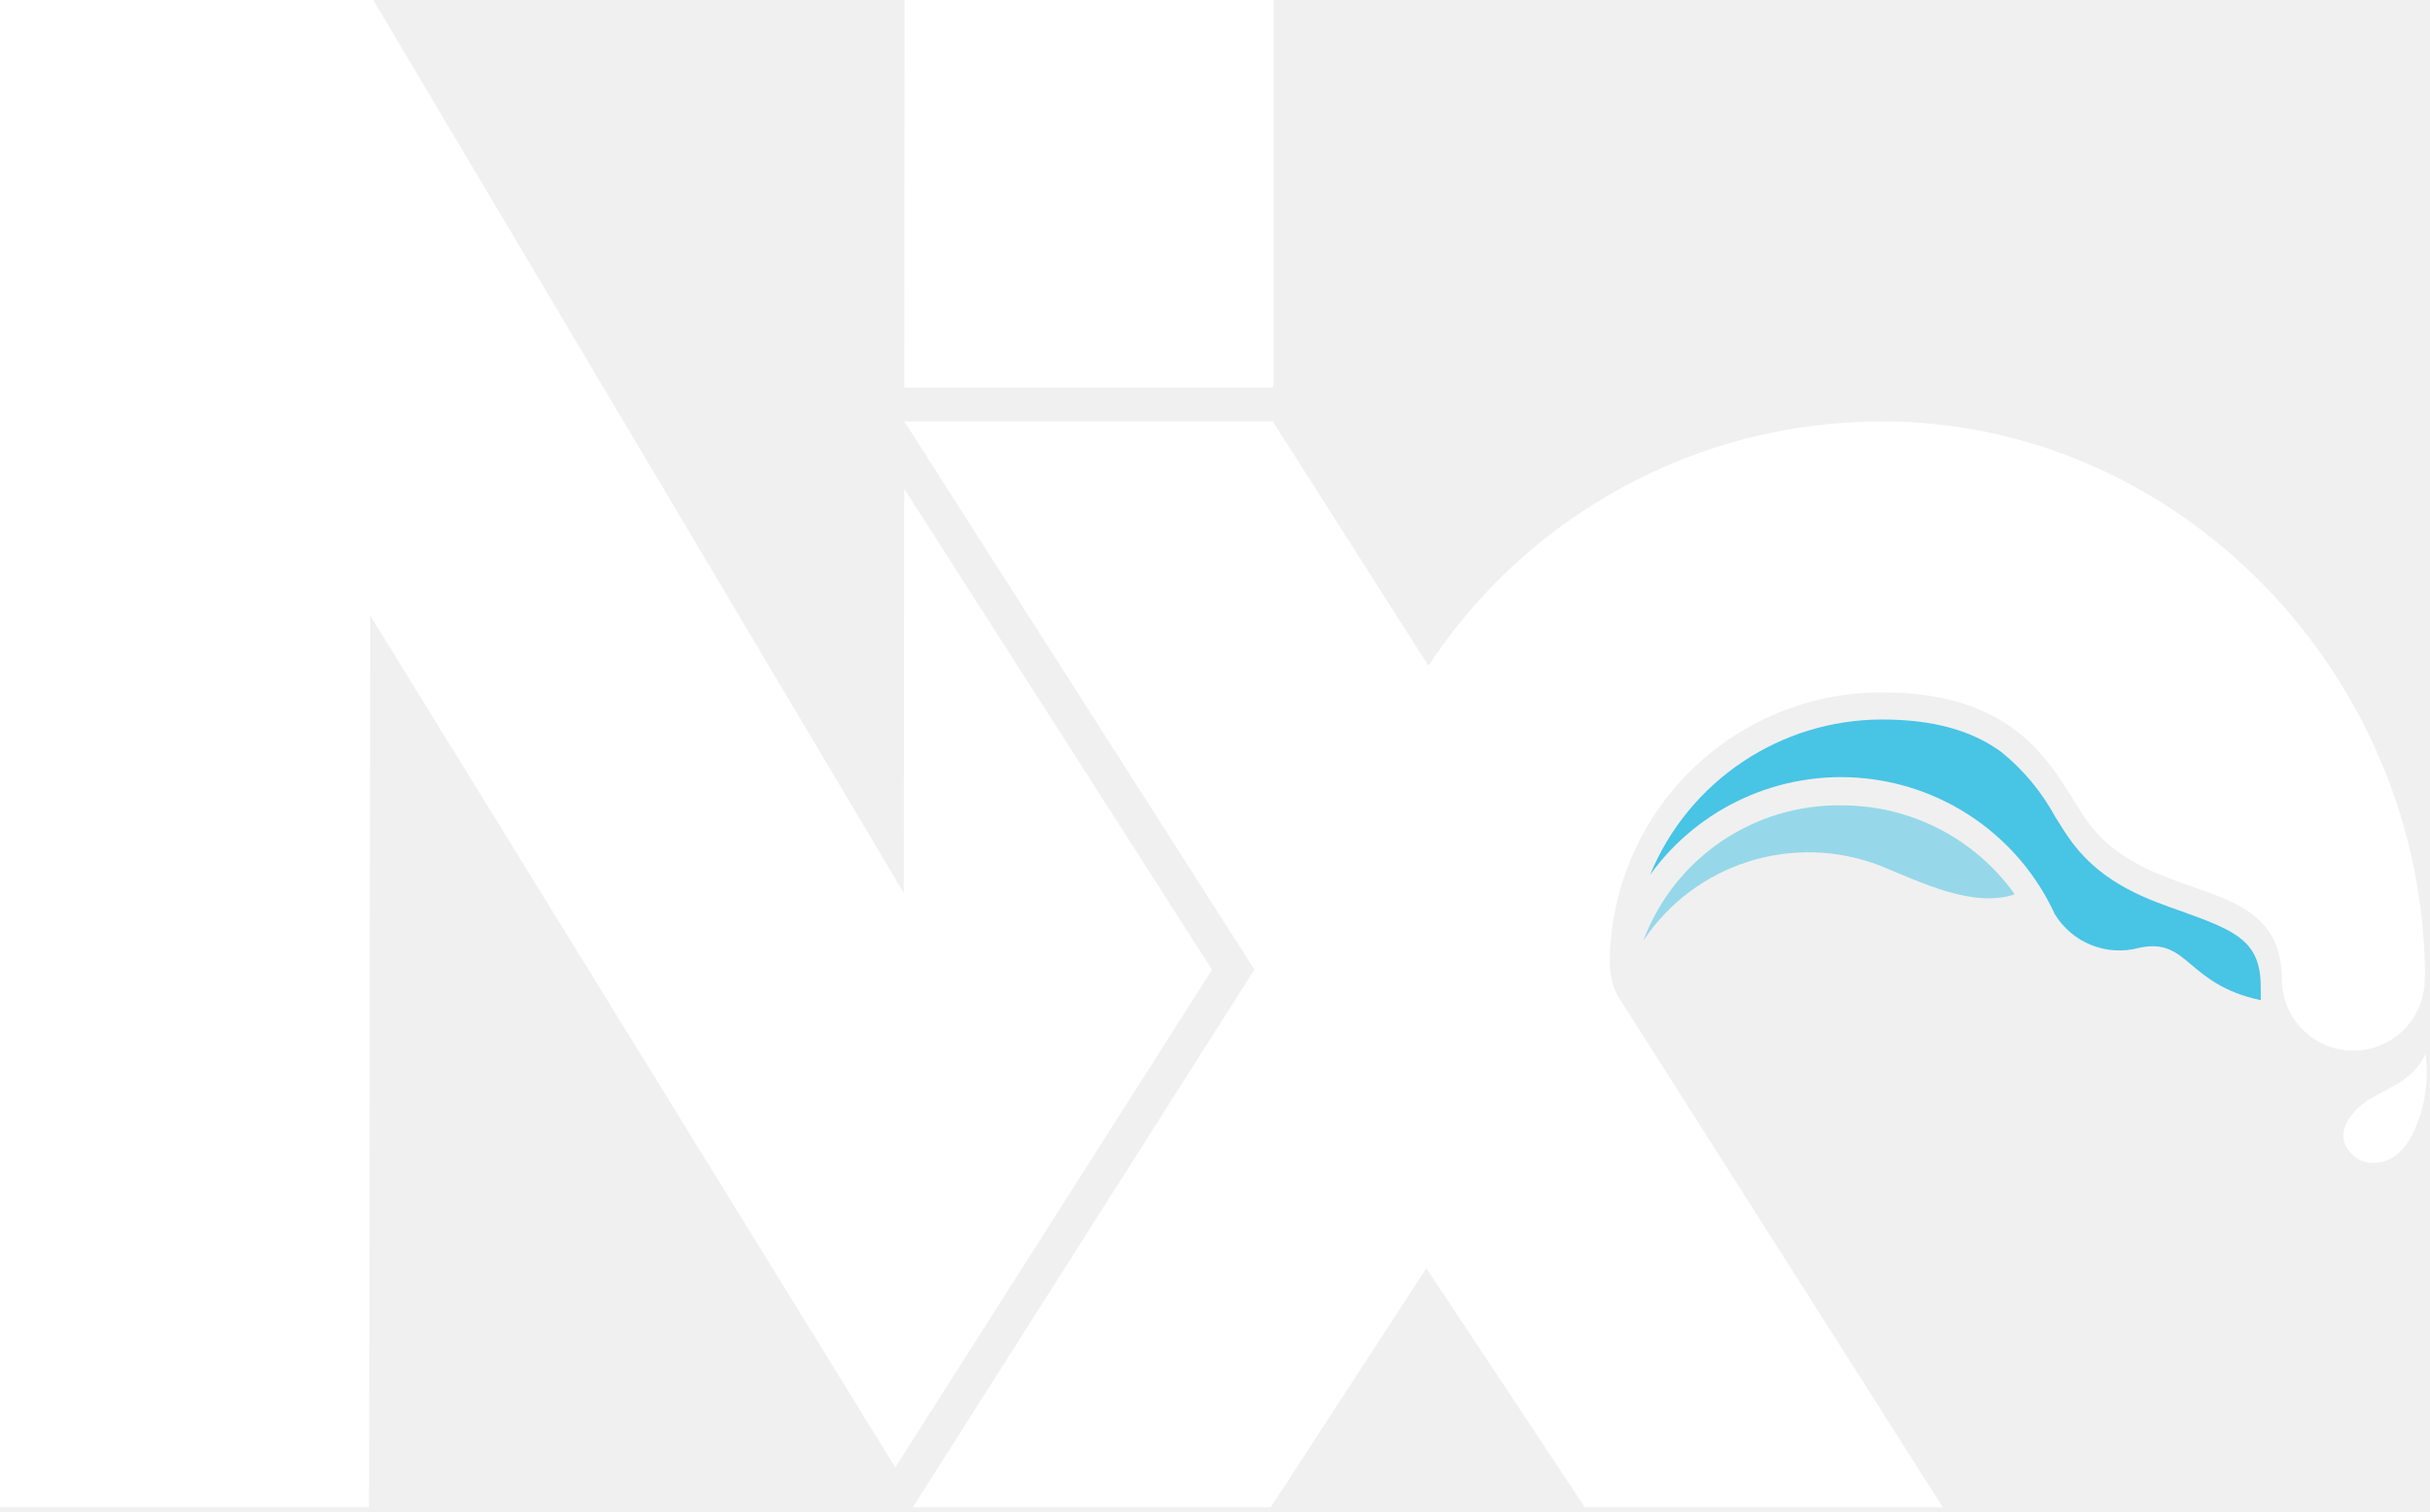
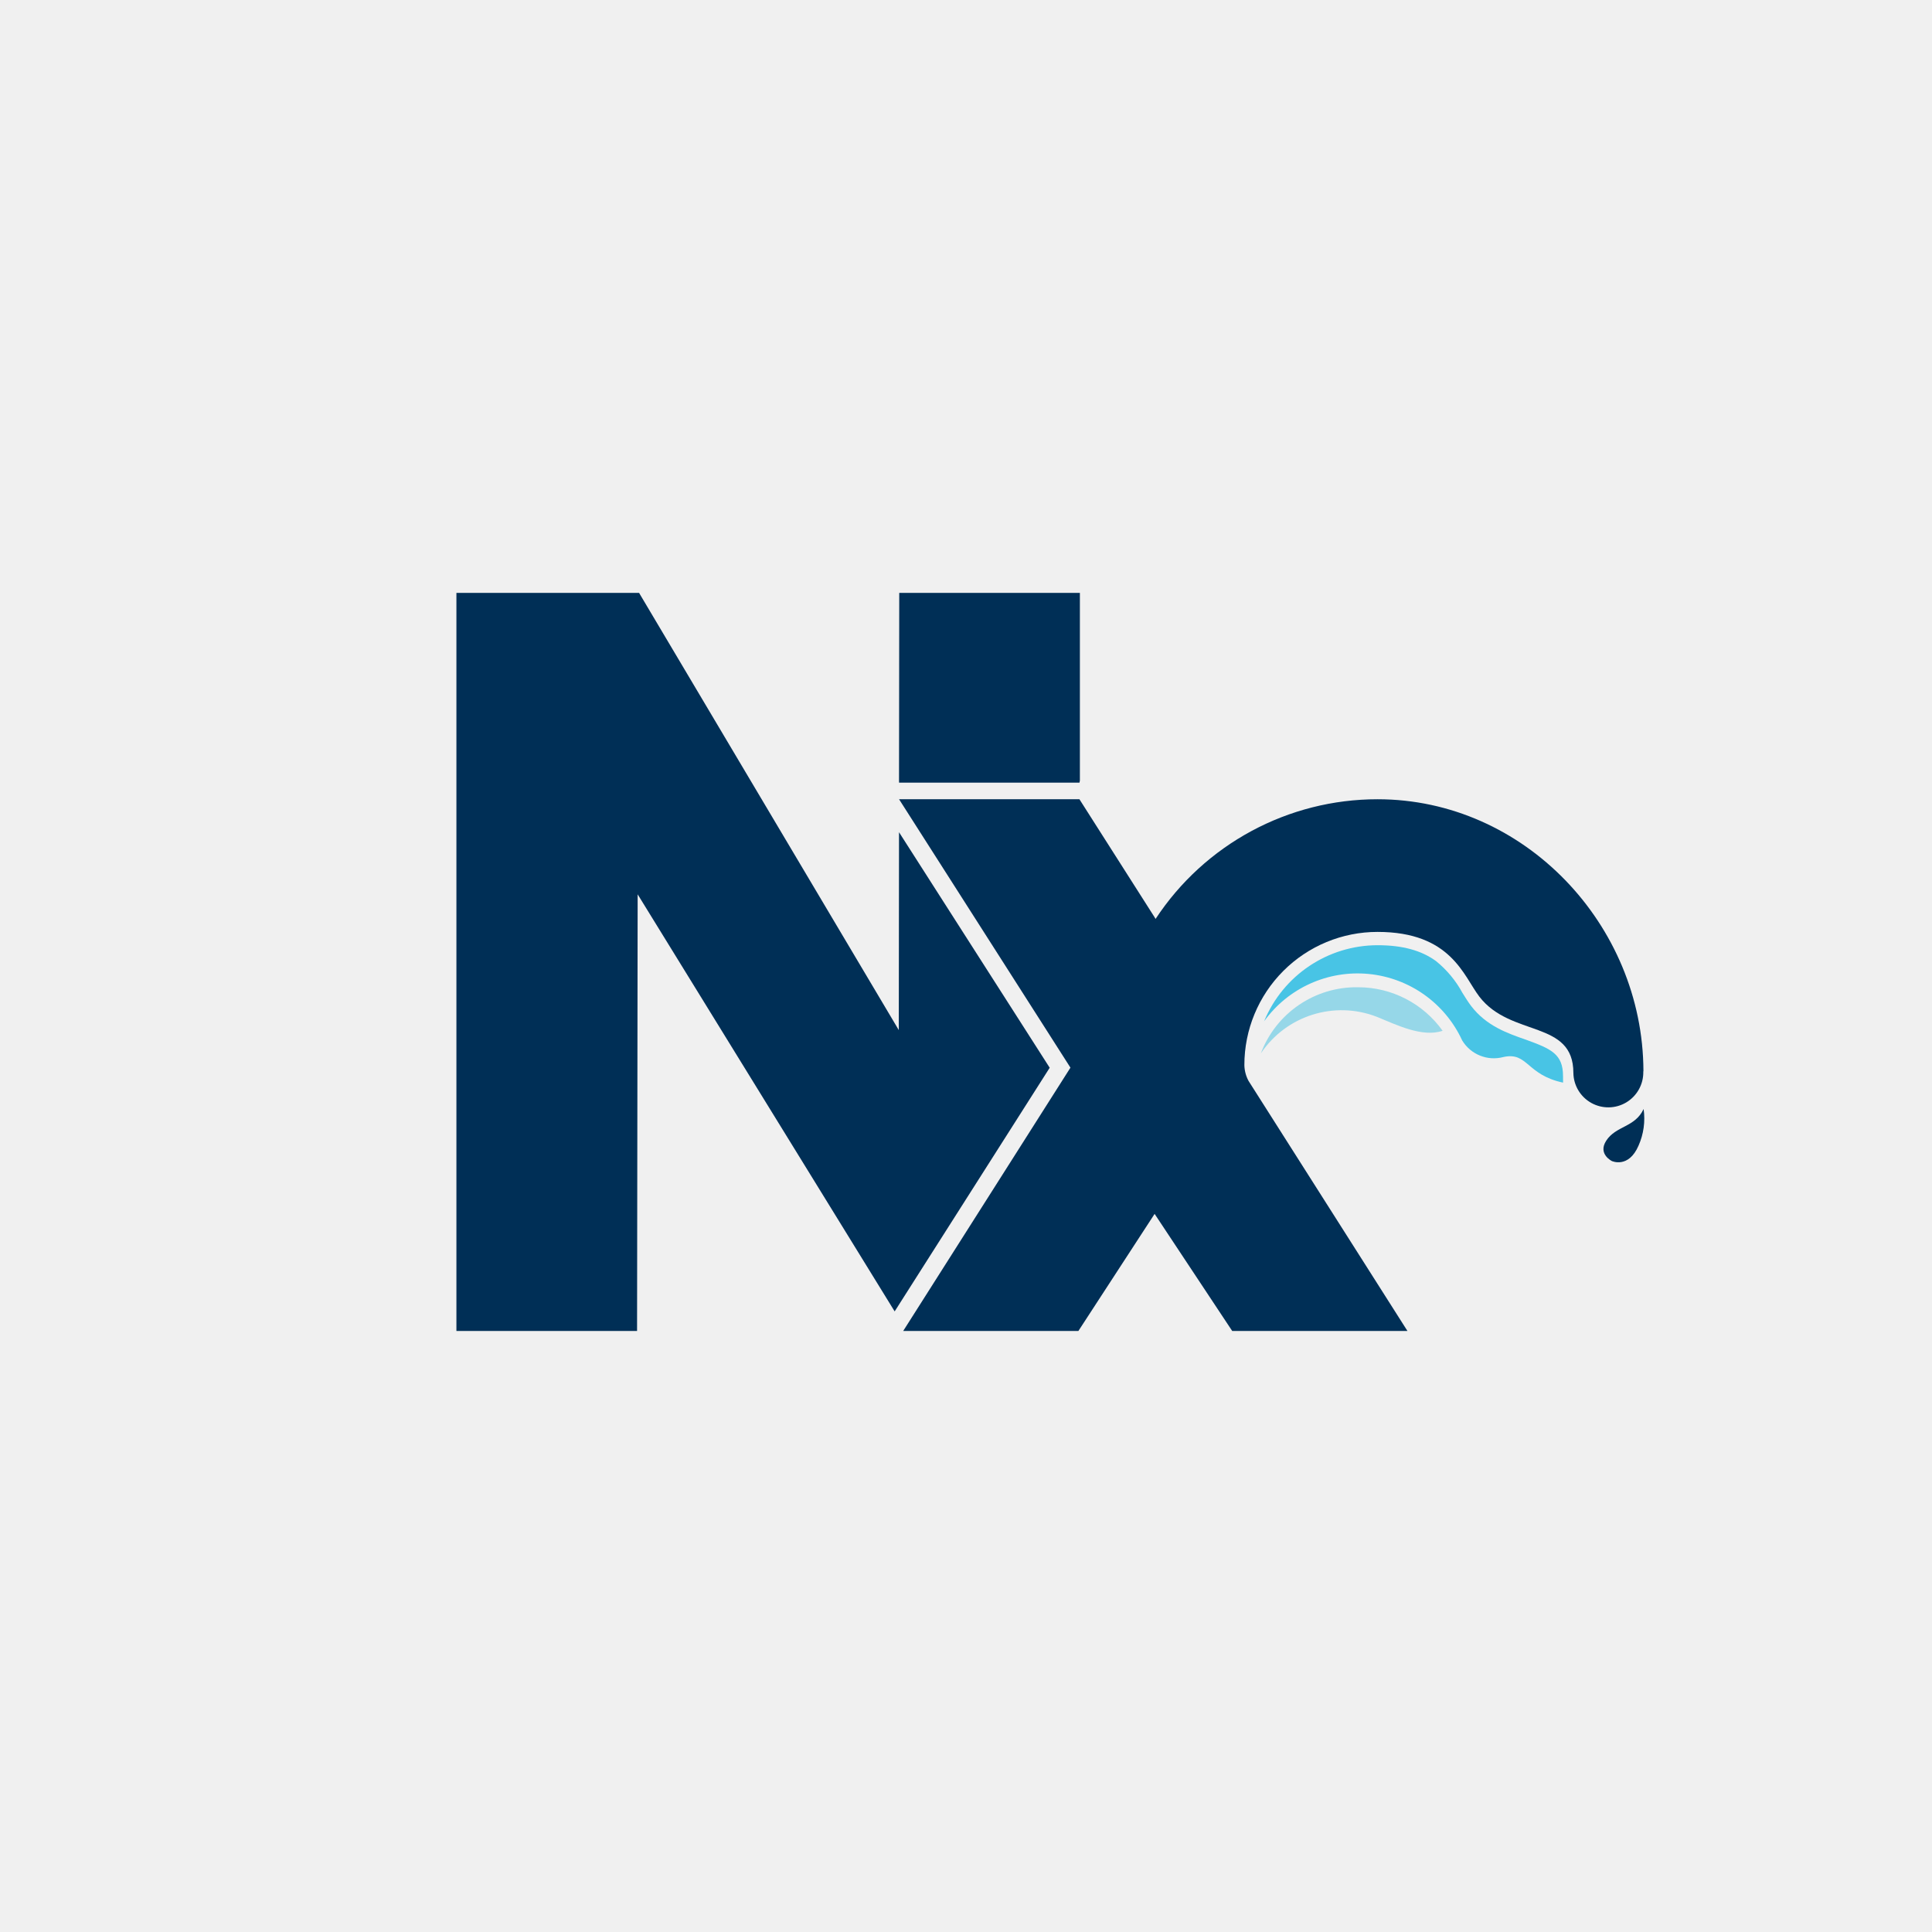
- <svg xmlns="http://www.w3.org/2000/svg" width="262px" height="163px" viewBox="0 0 262 163" version="1.1">
-   <g id="Styles-&amp;-Quick-Wins" stroke="none" stroke-width="1" fill="none" fill-rule="evenodd">
-     <g id="Nx---Quick-Wins" transform="translate(-476, -1284)" fill-rule="nonzero">
-       <g id="Logos" transform="translate(-11, 782)">
-         <g id="Nx_Flat_White" transform="translate(487, 502)">
-           <polygon id="Path" fill="#FFFFFF" points="130.68 104.59 97.49 52.71 97.44 96.3 40.24 0 0 0 0 162.57 39.79 162.57 39.92 66.39 96.53 158.26" />
-           <polygon id="Path" fill="#FFFFFF" points="97.5 41.79 137.24 41.79 137.33 41.33 137.33 0 97.54 0 97.49 41.33" />
-           <path d="M198.66,86.86 C189.14,86.68 180.539,92.516 177.19,101.43 C182.765,93.093 193.38,89.743 202.73,93.37 C207.05,95.13 212.73,97.97 217.23,96.45 C212.95,90.444 206.035,86.873 198.66,86.86 L198.66,86.86 Z" id="Path" fill="#96D8E9" />
-           <path d="M243.75,106.42 C243.75,101.55 241.1,100.42 235.6,98.42 C231.52,97 226.89,95.4 223.52,91 C222.86,90.13 222.25,89.15 221.6,88.11 C220.144,85.416 218.169,83.037 215.79,81.11 C212.58,78.75 208.37,77.6 202.91,77.6 C191.954,77.608 182.084,84.221 177.91,94.35 C183.187,87.028 191.957,83.061 200.94,83.931 C209.924,84.802 217.768,90.381 221.54,98.58 C223.425,101.69 227.141,103.175 230.65,102.22 C236.02,101.07 235.65,106.15 243.76,107.87 L243.75,106.42 Z" id="Path" fill="#48C4E5" />
-           <path d="M261.46,105.38 L261.46,105.27 C261.34,73.03 235.17,45.45 202.91,45.45 C183.207,45.436 164.822,55.345 154,71.81 L153.79,71.45 L137.23,45.45 L97.5,45.45 L135.25,104.57 L98.41,162.57 L137,162.57 L153.79,136.78 L170.88,162.57 L209.48,162.57 L174.48,107.49 C173.899,106.417 173.584,105.22 173.56,104 C173.557,96.22 176.647,88.759 182.148,83.258 C187.649,77.757 195.11,74.667 202.89,74.67 C219.11,74.67 221.82,84.37 225.32,88.93 C232.23,97.93 246.03,93.99 246.03,105.73 L246.03,105.73 C246.071,108.481 247.577,111.001 249.98,112.341 C252.383,113.681 255.318,113.637 257.68,112.226 C260.041,110.815 261.471,108.251 261.43,105.5 L261.43,105.5 L261.43,105.38 L261.46,105.38 Z" id="Path" fill="#FFFFFF" />
-           <path d="M261.5,113.68 C261.892,116.422 261.504,119.219 260.38,121.75 C258.18,126.84 254.51,125.14 254.51,125.14 C254.51,125.14 251.35,123.6 253.27,120.65 C255.4,117.36 259.61,117.74 261.5,113.68 Z" id="Path" fill="#FFFFFF" />
-         </g>
-       </g>
-     </g>
-   </g>
+ <svg xmlns="http://www.w3.org/2000/svg" width="1000" height="1000" viewBox="0 0 1000 1000" fill="none">
+   <path d="M543.321 552.663L465.329 430.752L465.212 533.183L330.799 306.89H236.24V688.908H329.742L330.047 462.898L463.073 678.78L543.321 552.663V552.663Z" fill="#002F56" />
+   <path d="M465.353 405.091H558.736L558.948 404.01V306.89H465.447L465.329 404.01L465.353 405.091V405.091Z" fill="#002F56" />
+   <path d="M703.065 511C680.694 510.576 660.482 524.292 652.613 545.237C665.713 525.647 690.657 517.775 712.629 526.297C722.78 530.433 736.128 537.107 746.702 533.535C736.645 519.421 720.395 511.029 703.065 511V511Z" fill="#96D7E8" />
+   <path d="M809.021 556.963C809.021 545.52 802.794 542.864 789.87 538.165C780.282 534.828 769.402 531.068 761.483 520.728C759.932 518.684 758.499 516.381 756.971 513.937C753.55 507.608 748.91 502.017 743.319 497.488C735.776 491.943 725.883 489.24 713.052 489.24C687.308 489.258 664.114 504.798 654.306 528.601C666.706 511.394 687.314 502.072 708.423 504.118C729.533 506.165 747.966 519.273 756.83 538.541C761.259 545.848 769.993 549.338 778.238 547.094C790.857 544.392 789.987 556.329 809.045 560.371L809.021 556.963Z" fill="#48C4E5" />
+   <path d="M850.637 554.519V554.261C850.355 478.501 788.859 413.691 713.052 413.691C666.753 413.659 623.55 436.944 598.12 475.634L597.627 474.788L558.713 413.691H465.353L554.06 552.616L467.491 688.908H558.172L597.627 628.305L637.786 688.908H728.491L646.246 559.477C644.88 556.956 644.139 554.143 644.084 551.276C644.077 532.995 651.337 515.461 664.263 502.534C677.19 489.608 694.724 482.348 713.005 482.355C751.12 482.355 757.488 505.148 765.713 515.864C781.95 537.013 814.379 527.754 814.379 555.342V555.342C814.475 561.806 818.013 567.728 823.66 570.876C829.306 574.025 836.204 573.922 841.754 570.606C847.304 567.29 850.663 561.265 850.567 554.801V554.801V554.519H850.637Z" fill="#002F56" />
+   <path d="M850.731 574.023C851.653 580.466 850.741 587.039 848.1 592.987C842.93 604.948 834.306 600.953 834.306 600.953C834.306 600.953 826.88 597.334 831.392 590.402C836.397 582.671 846.29 583.564 850.731 574.023Z" fill="#002F56" />
</svg>
